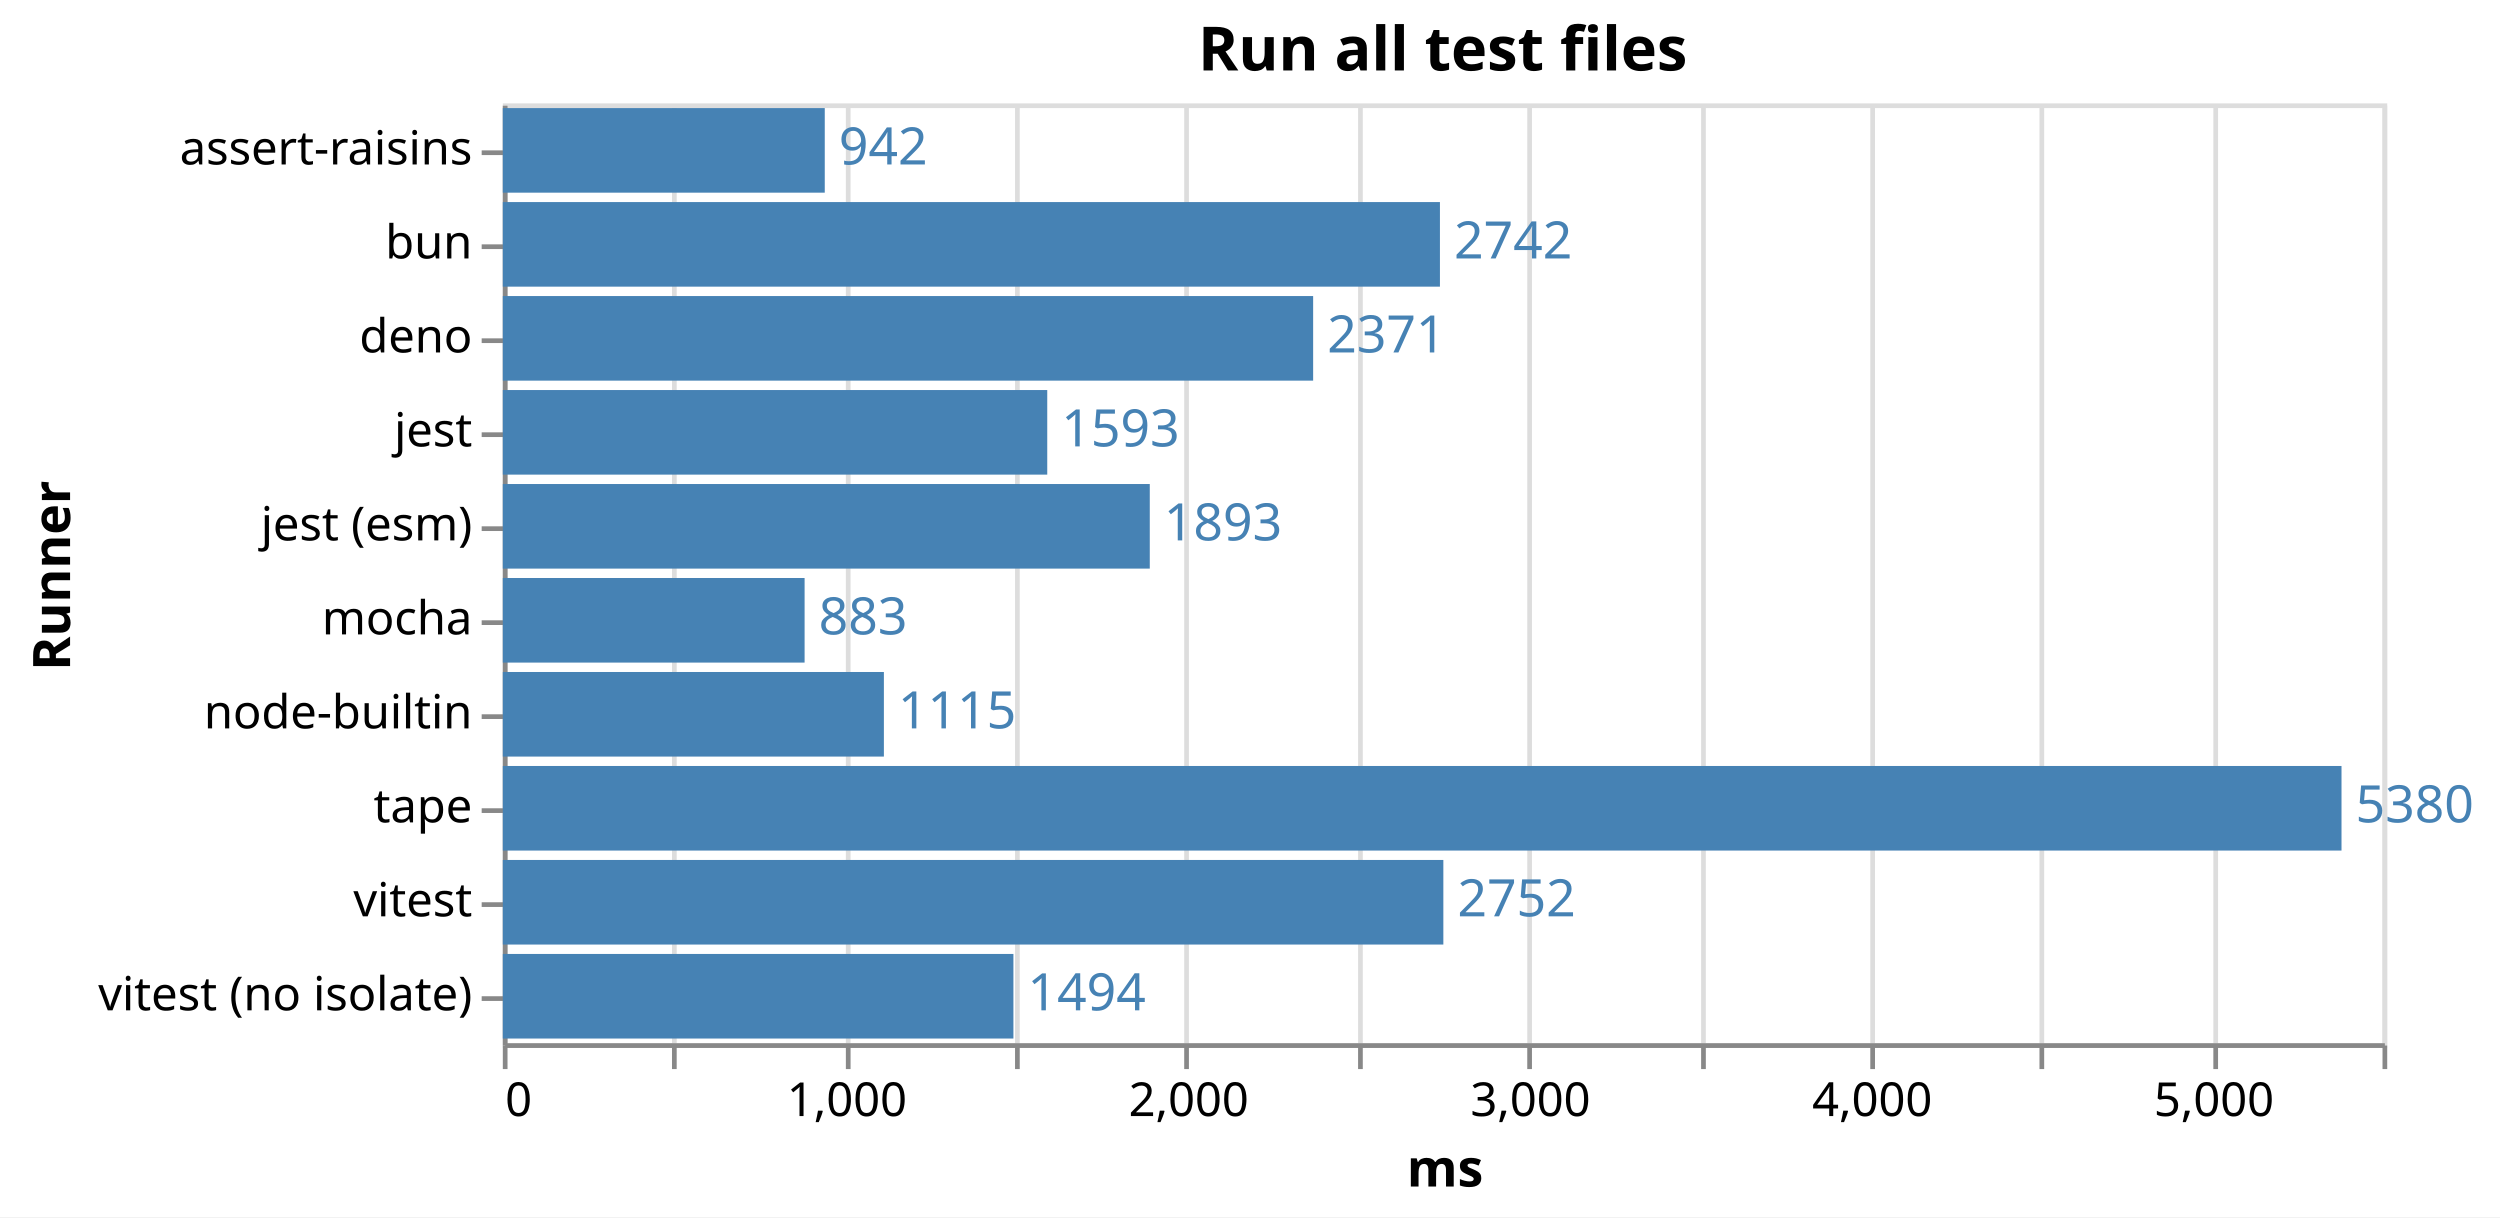
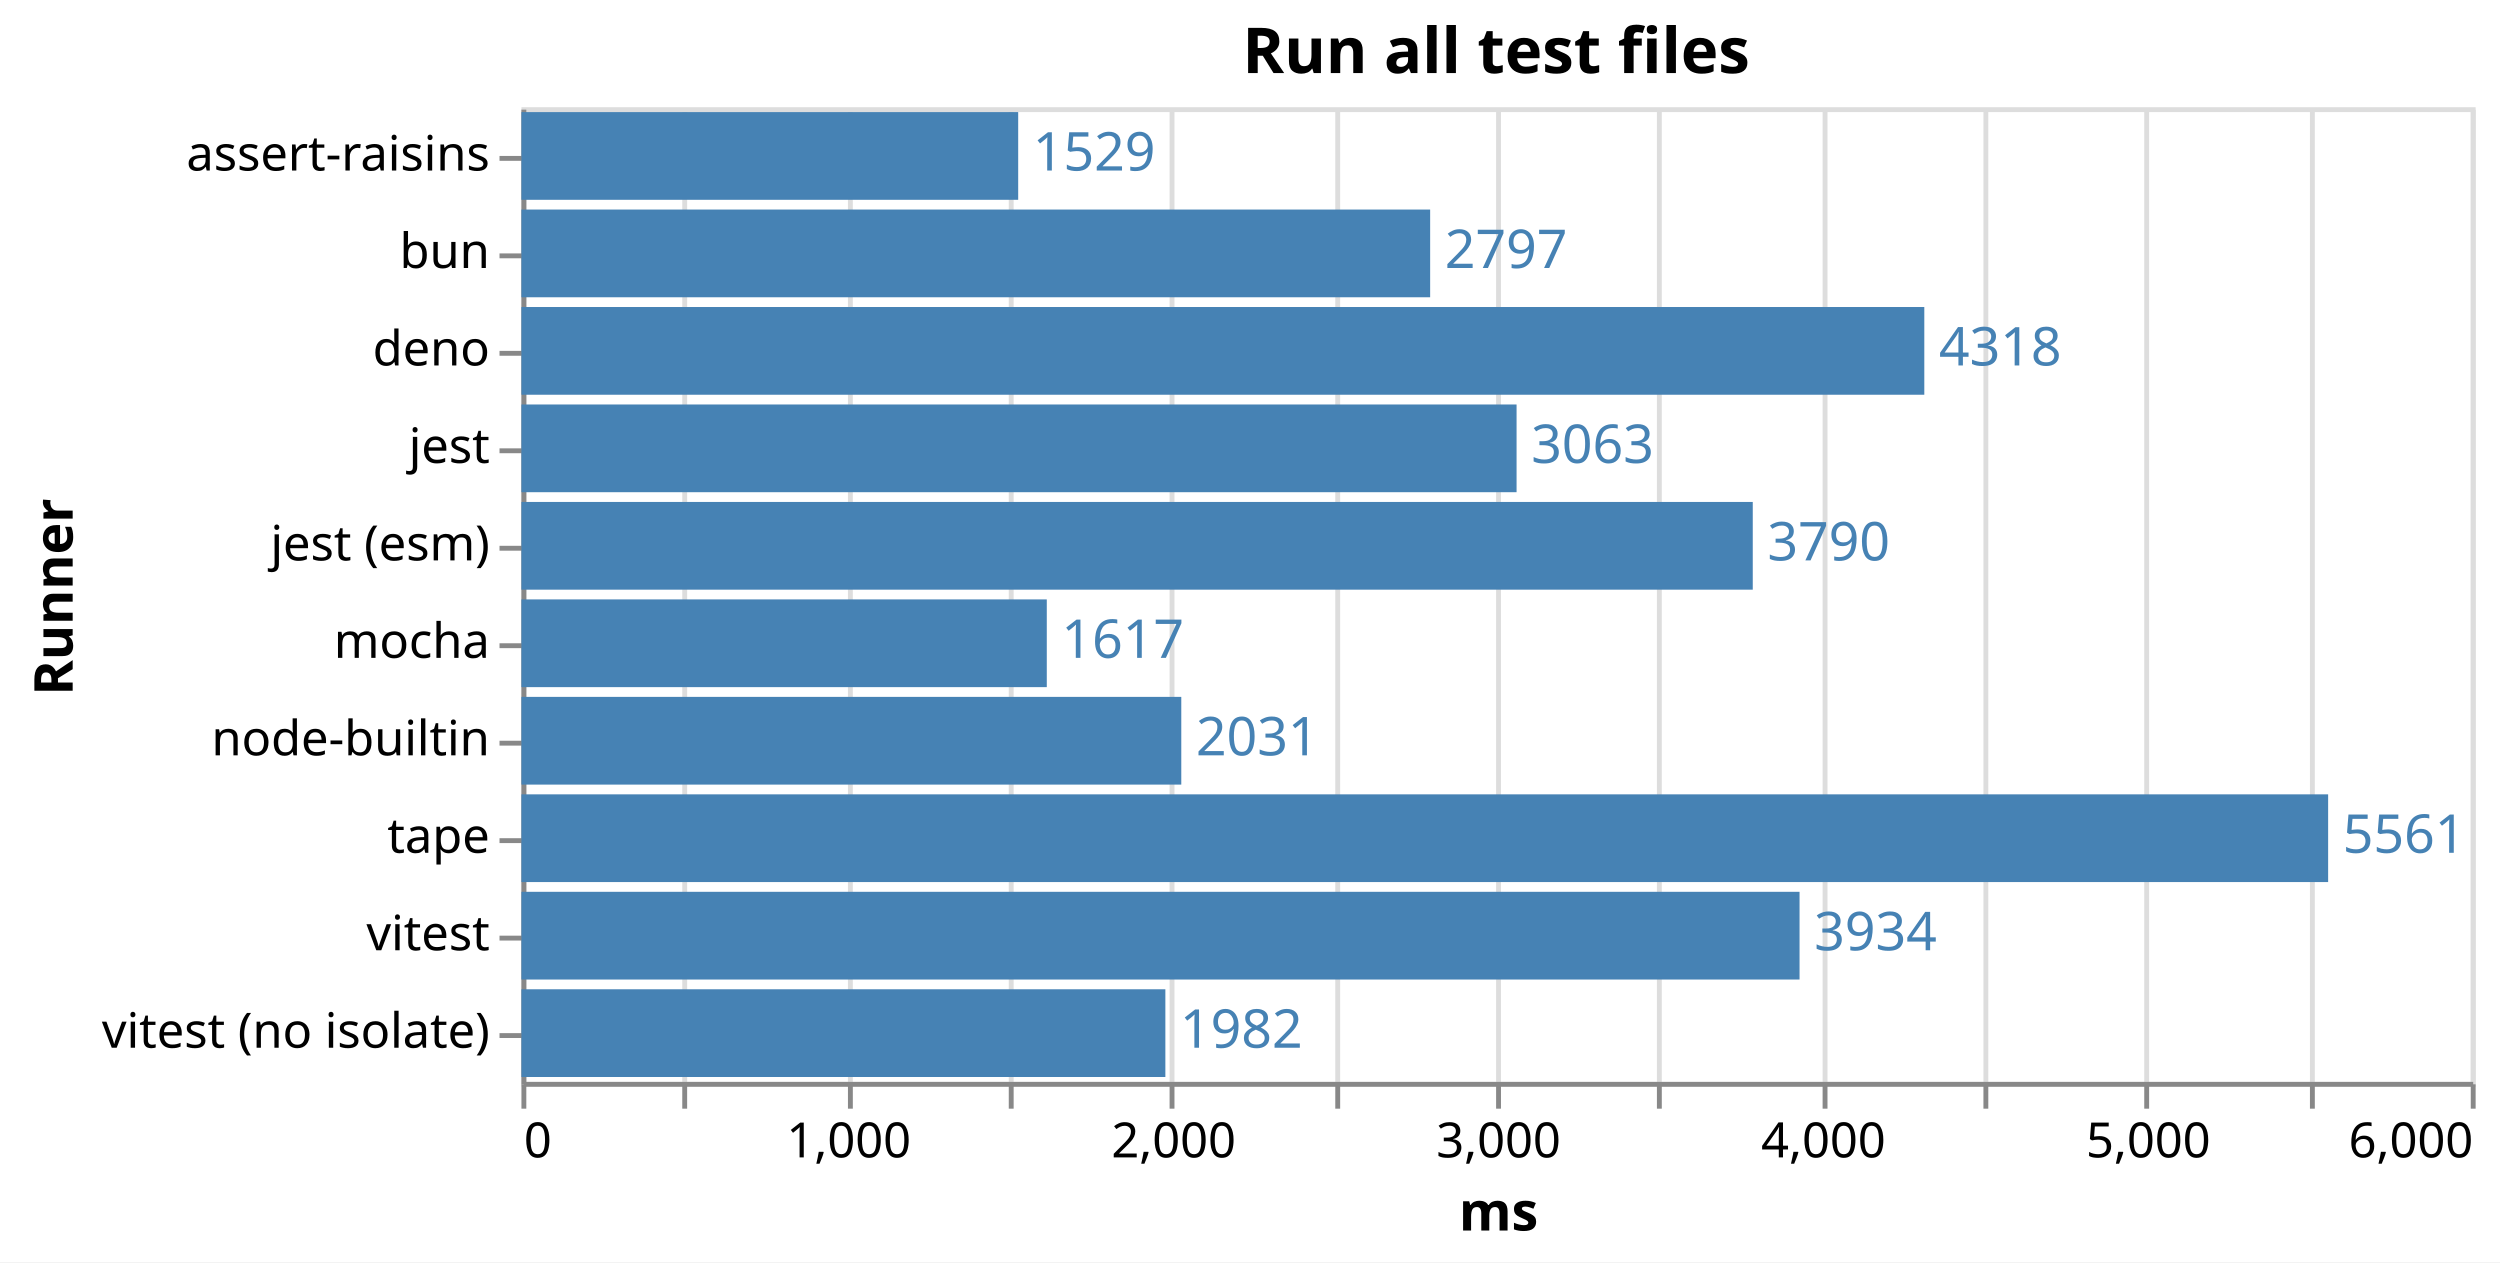
- <svg xmlns="http://www.w3.org/2000/svg" version="1.1" class="marks" width="532" height="259" viewBox="0 0 532 259">
-   <rect width="532" height="259" fill="white" />
+ <svg xmlns="http://www.w3.org/2000/svg" version="1.1" class="marks" width="513" height="259" viewBox="0 0 513 259">
+   <rect width="513" height="259" fill="white" />
  <g fill="none" stroke-miterlimit="10" transform="translate(107,22)">
    <g class="mark-group role-frame root" role="graphics-object" aria-roledescription="group mark container">
      <g transform="translate(0,0)">
        <path class="background" aria-hidden="true" d="M0.5,0.5h400v200h-400Z" stroke="#ddd" />
        <g>
          <g class="mark-group role-axis" aria-hidden="true">
            <g transform="translate(0.5,200.5)">
              <path class="background" aria-hidden="true" d="M0,0h0v0h0Z" pointer-events="none" />
              <g>
                <g class="mark-rule role-axis-grid" pointer-events="none">
                  <line transform="translate(0,0)" x2="0" y2="-200" stroke="#ddd" stroke-width="1" opacity="1" />
-                   <line transform="translate(36,0)" x2="0" y2="-200" stroke="#ddd" stroke-width="1" opacity="1" />
-                   <line transform="translate(73,0)" x2="0" y2="-200" stroke="#ddd" stroke-width="1" opacity="1" />
-                   <line transform="translate(109,0)" x2="0" y2="-200" stroke="#ddd" stroke-width="1" opacity="1" />
-                   <line transform="translate(145,0)" x2="0" y2="-200" stroke="#ddd" stroke-width="1" opacity="1" />
-                   <line transform="translate(182,0)" x2="0" y2="-200" stroke="#ddd" stroke-width="1" opacity="1" />
-                   <line transform="translate(218,0)" x2="0" y2="-200" stroke="#ddd" stroke-width="1" opacity="1" />
-                   <line transform="translate(255,0)" x2="0" y2="-200" stroke="#ddd" stroke-width="1" opacity="1" />
-                   <line transform="translate(291,0)" x2="0" y2="-200" stroke="#ddd" stroke-width="1" opacity="1" />
-                   <line transform="translate(327,0)" x2="0" y2="-200" stroke="#ddd" stroke-width="1" opacity="1" />
-                   <line transform="translate(364,0)" x2="0" y2="-200" stroke="#ddd" stroke-width="1" opacity="1" />
+                   <line transform="translate(33,0)" x2="0" y2="-200" stroke="#ddd" stroke-width="1" opacity="1" />
+                   <line transform="translate(67,0)" x2="0" y2="-200" stroke="#ddd" stroke-width="1" opacity="1" />
+                   <line transform="translate(100,0)" x2="0" y2="-200" stroke="#ddd" stroke-width="1" opacity="1" />
+                   <line transform="translate(133,0)" x2="0" y2="-200" stroke="#ddd" stroke-width="1" opacity="1" />
+                   <line transform="translate(167,0)" x2="0" y2="-200" stroke="#ddd" stroke-width="1" opacity="1" />
+                   <line transform="translate(200,0)" x2="0" y2="-200" stroke="#ddd" stroke-width="1" opacity="1" />
+                   <line transform="translate(233,0)" x2="0" y2="-200" stroke="#ddd" stroke-width="1" opacity="1" />
+                   <line transform="translate(267,0)" x2="0" y2="-200" stroke="#ddd" stroke-width="1" opacity="1" />
+                   <line transform="translate(300,0)" x2="0" y2="-200" stroke="#ddd" stroke-width="1" opacity="1" />
+                   <line transform="translate(333,0)" x2="0" y2="-200" stroke="#ddd" stroke-width="1" opacity="1" />
+                   <line transform="translate(367,0)" x2="0" y2="-200" stroke="#ddd" stroke-width="1" opacity="1" />
                  <line transform="translate(400,0)" x2="0" y2="-200" stroke="#ddd" stroke-width="1" opacity="1" />
                </g>
              </g>
              <path class="foreground" aria-hidden="true" d="" pointer-events="none" display="none" />
            </g>
          </g>
-           <g class="mark-group role-axis" role="graphics-symbol" aria-roledescription="axis" aria-label="X-axis titled 'ms' for a linear scale with values from 0 to 5,500">
+           <g class="mark-group role-axis" role="graphics-symbol" aria-roledescription="axis" aria-label="X-axis titled 'ms' for a linear scale with values from 0 to 6,000">
            <g transform="translate(0.5,200.5)">
              <path class="background" aria-hidden="true" d="M0,0h0v0h0Z" pointer-events="none" />
              <g>
                <g class="mark-rule role-axis-tick" pointer-events="none">
                  <line transform="translate(0,0)" x2="0" y2="5" stroke="#888" stroke-width="1" opacity="1" />
-                   <line transform="translate(36,0)" x2="0" y2="5" stroke="#888" stroke-width="1" opacity="1" />
-                   <line transform="translate(73,0)" x2="0" y2="5" stroke="#888" stroke-width="1" opacity="1" />
-                   <line transform="translate(109,0)" x2="0" y2="5" stroke="#888" stroke-width="1" opacity="1" />
-                   <line transform="translate(145,0)" x2="0" y2="5" stroke="#888" stroke-width="1" opacity="1" />
-                   <line transform="translate(182,0)" x2="0" y2="5" stroke="#888" stroke-width="1" opacity="1" />
-                   <line transform="translate(218,0)" x2="0" y2="5" stroke="#888" stroke-width="1" opacity="1" />
-                   <line transform="translate(255,0)" x2="0" y2="5" stroke="#888" stroke-width="1" opacity="1" />
-                   <line transform="translate(291,0)" x2="0" y2="5" stroke="#888" stroke-width="1" opacity="1" />
-                   <line transform="translate(327,0)" x2="0" y2="5" stroke="#888" stroke-width="1" opacity="1" />
-                   <line transform="translate(364,0)" x2="0" y2="5" stroke="#888" stroke-width="1" opacity="1" />
+                   <line transform="translate(33,0)" x2="0" y2="5" stroke="#888" stroke-width="1" opacity="1" />
+                   <line transform="translate(67,0)" x2="0" y2="5" stroke="#888" stroke-width="1" opacity="1" />
+                   <line transform="translate(100,0)" x2="0" y2="5" stroke="#888" stroke-width="1" opacity="1" />
+                   <line transform="translate(133,0)" x2="0" y2="5" stroke="#888" stroke-width="1" opacity="1" />
+                   <line transform="translate(167,0)" x2="0" y2="5" stroke="#888" stroke-width="1" opacity="1" />
+                   <line transform="translate(200,0)" x2="0" y2="5" stroke="#888" stroke-width="1" opacity="1" />
+                   <line transform="translate(233,0)" x2="0" y2="5" stroke="#888" stroke-width="1" opacity="1" />
+                   <line transform="translate(267,0)" x2="0" y2="5" stroke="#888" stroke-width="1" opacity="1" />
+                   <line transform="translate(300,0)" x2="0" y2="5" stroke="#888" stroke-width="1" opacity="1" />
+                   <line transform="translate(333,0)" x2="0" y2="5" stroke="#888" stroke-width="1" opacity="1" />
+                   <line transform="translate(367,0)" x2="0" y2="5" stroke="#888" stroke-width="1" opacity="1" />
                  <line transform="translate(400,0)" x2="0" y2="5" stroke="#888" stroke-width="1" opacity="1" />
                </g>
                <g class="mark-text role-axis-label" pointer-events="none">
                  <text text-anchor="start" transform="translate(0,15)" font-family="sans-serif" font-size="10px" fill="#000" opacity="1">0</text>
-                   <text text-anchor="middle" transform="translate(36.36364,15)" font-family="sans-serif" font-size="10px" fill="#000" opacity="0">500</text>
-                   <text text-anchor="middle" transform="translate(72.72727,15)" font-family="sans-serif" font-size="10px" fill="#000" opacity="1">1,000</text>
-                   <text text-anchor="middle" transform="translate(109.0909,15)" font-family="sans-serif" font-size="10px" fill="#000" opacity="0">1,500</text>
-                   <text text-anchor="middle" transform="translate(145.4545,15)" font-family="sans-serif" font-size="10px" fill="#000" opacity="1">2,000</text>
-                   <text text-anchor="middle" transform="translate(181.8182,15)" font-family="sans-serif" font-size="10px" fill="#000" opacity="0">2,500</text>
-                   <text text-anchor="middle" transform="translate(218.1818,15)" font-family="sans-serif" font-size="10px" fill="#000" opacity="1">3,000</text>
-                   <text text-anchor="middle" transform="translate(254.5455,15)" font-family="sans-serif" font-size="10px" fill="#000" opacity="0">3,500</text>
-                   <text text-anchor="middle" transform="translate(290.9091,15)" font-family="sans-serif" font-size="10px" fill="#000" opacity="1">4,000</text>
-                   <text text-anchor="middle" transform="translate(327.2727,15)" font-family="sans-serif" font-size="10px" fill="#000" opacity="0">4,500</text>
-                   <text text-anchor="middle" transform="translate(363.6364,15)" font-family="sans-serif" font-size="10px" fill="#000" opacity="1">5,000</text>
-                   <text text-anchor="end" transform="translate(400,15)" font-family="sans-serif" font-size="10px" fill="#000" opacity="0">5,500</text>
+                   <text text-anchor="middle" transform="translate(33.33333,15)" font-family="sans-serif" font-size="10px" fill="#000" opacity="0">500</text>
+                   <text text-anchor="middle" transform="translate(66.66667,15)" font-family="sans-serif" font-size="10px" fill="#000" opacity="1">1,000</text>
+                   <text text-anchor="middle" transform="translate(100,15)" font-family="sans-serif" font-size="10px" fill="#000" opacity="0">1,500</text>
+                   <text text-anchor="middle" transform="translate(133.3333,15)" font-family="sans-serif" font-size="10px" fill="#000" opacity="1">2,000</text>
+                   <text text-anchor="middle" transform="translate(166.6667,15)" font-family="sans-serif" font-size="10px" fill="#000" opacity="0">2,500</text>
+                   <text text-anchor="middle" transform="translate(200,15)" font-family="sans-serif" font-size="10px" fill="#000" opacity="1">3,000</text>
+                   <text text-anchor="middle" transform="translate(233.3333,15)" font-family="sans-serif" font-size="10px" fill="#000" opacity="0">3,500</text>
+                   <text text-anchor="middle" transform="translate(266.6667,15)" font-family="sans-serif" font-size="10px" fill="#000" opacity="1">4,000</text>
+                   <text text-anchor="middle" transform="translate(300,15)" font-family="sans-serif" font-size="10px" fill="#000" opacity="0">4,500</text>
+                   <text text-anchor="middle" transform="translate(333.3333,15)" font-family="sans-serif" font-size="10px" fill="#000" opacity="1">5,000</text>
+                   <text text-anchor="middle" transform="translate(366.6667,15)" font-family="sans-serif" font-size="10px" fill="#000" opacity="0">5,500</text>
+                   <text text-anchor="end" transform="translate(400,15)" font-family="sans-serif" font-size="10px" fill="#000" opacity="1">6,000</text>
                </g>
                <g class="mark-rule role-axis-domain" pointer-events="none">
                  <line transform="translate(0,0)" x2="400" y2="0" stroke="#888" stroke-width="1" opacity="1" />
                </g>
                <g class="mark-text role-axis-title" pointer-events="none">
                  <text text-anchor="middle" transform="translate(200,30)" font-family="sans-serif" font-size="11px" font-weight="bold" fill="#000" opacity="1">ms</text>
                </g>
              </g>
              <path class="foreground" aria-hidden="true" d="" pointer-events="none" display="none" />
            </g>
          </g>
          <g class="mark-group role-axis" role="graphics-symbol" aria-roledescription="axis" aria-label="Y-axis titled 'Runner' for a discrete scale with 10 values: assert-raisins, bun, deno, jest, jest (esm), ending with vitest (no isolate)">
            <g transform="translate(0.5,0.5)">
              <path class="background" aria-hidden="true" d="M0,0h0v0h0Z" pointer-events="none" />
              <g>
                <g class="mark-rule role-axis-tick" pointer-events="none">
                  <line transform="translate(0,10)" x2="-5" y2="0" stroke="#888" stroke-width="1" opacity="1" />
                  <line transform="translate(0,30)" x2="-5" y2="0" stroke="#888" stroke-width="1" opacity="1" />
                  <line transform="translate(0,50)" x2="-5" y2="0" stroke="#888" stroke-width="1" opacity="1" />
                  <line transform="translate(0,70)" x2="-5" y2="0" stroke="#888" stroke-width="1" opacity="1" />
                  <line transform="translate(0,90)" x2="-5" y2="0" stroke="#888" stroke-width="1" opacity="1" />
                  <line transform="translate(0,110)" x2="-5" y2="0" stroke="#888" stroke-width="1" opacity="1" />
                  <line transform="translate(0,130)" x2="-5" y2="0" stroke="#888" stroke-width="1" opacity="1" />
                  <line transform="translate(0,150)" x2="-5" y2="0" stroke="#888" stroke-width="1" opacity="1" />
                  <line transform="translate(0,170)" x2="-5" y2="0" stroke="#888" stroke-width="1" opacity="1" />
                  <line transform="translate(0,190)" x2="-5" y2="0" stroke="#888" stroke-width="1" opacity="1" />
                </g>
                <g class="mark-text role-axis-label" pointer-events="none">
                  <text text-anchor="end" transform="translate(-7,12.5)" font-family="sans-serif" font-size="10px" fill="#000" opacity="1">assert-raisins</text>
                  <text text-anchor="end" transform="translate(-7,32.5)" font-family="sans-serif" font-size="10px" fill="#000" opacity="1">bun</text>
                  <text text-anchor="end" transform="translate(-7,52.5)" font-family="sans-serif" font-size="10px" fill="#000" opacity="1">deno</text>
                  <text text-anchor="end" transform="translate(-7,72.5)" font-family="sans-serif" font-size="10px" fill="#000" opacity="1">jest</text>
                  <text text-anchor="end" transform="translate(-7,92.5)" font-family="sans-serif" font-size="10px" fill="#000" opacity="1">jest (esm)</text>
                  <text text-anchor="end" transform="translate(-7,112.5)" font-family="sans-serif" font-size="10px" fill="#000" opacity="1">mocha</text>
                  <text text-anchor="end" transform="translate(-7,132.5)" font-family="sans-serif" font-size="10px" fill="#000" opacity="1">node-builtin</text>
                  <text text-anchor="end" transform="translate(-7,152.5)" font-family="sans-serif" font-size="10px" fill="#000" opacity="1">tape</text>
                  <text text-anchor="end" transform="translate(-7,172.5)" font-family="sans-serif" font-size="10px" fill="#000" opacity="1">vitest</text>
                  <text text-anchor="end" transform="translate(-7,192.5)" font-family="sans-serif" font-size="10px" fill="#000" opacity="1">vitest (no isolate)</text>
                </g>
                <g class="mark-rule role-axis-domain" pointer-events="none">
                  <line transform="translate(0,0)" x2="0" y2="200" stroke="#888" stroke-width="1" opacity="1" />
                </g>
                <g class="mark-text role-axis-title" pointer-events="none">
                  <text text-anchor="middle" transform="translate(-90.58789,100) rotate(-90) translate(0,-2)" font-family="sans-serif" font-size="11px" font-weight="bold" fill="#000" opacity="1">Runner</text>
                </g>
              </g>
              <path class="foreground" aria-hidden="true" d="" pointer-events="none" display="none" />
            </g>
          </g>
          <g class="mark-rect role-mark layer_0_marks" role="graphics-object" aria-roledescription="rect mark container">
-             <path aria-label="ms: 942; name: assert-raisins" role="graphics-symbol" aria-roledescription="bar" d="M0,1h68.509v18h-68.509Z" fill="steelblue" />
-             <path aria-label="ms: 2742; name: bun" role="graphics-symbol" aria-roledescription="bar" d="M0,21h199.418v18h-199.418Z" fill="steelblue" />
-             <path aria-label="ms: 2371; name: deno" role="graphics-symbol" aria-roledescription="bar" d="M0,41h172.436v18h-172.436Z" fill="steelblue" />
-             <path aria-label="ms: 1593; name: jest" role="graphics-symbol" aria-roledescription="bar" d="M0,61h115.855v18h-115.855Z" fill="steelblue" />
-             <path aria-label="ms: 1893; name: jest (esm)" role="graphics-symbol" aria-roledescription="bar" d="M0,81h137.673v18h-137.673Z" fill="steelblue" />
-             <path aria-label="ms: 883; name: mocha" role="graphics-symbol" aria-roledescription="bar" d="M0,101h64.218v18h-64.218Z" fill="steelblue" />
-             <path aria-label="ms: 1115; name: node-builtin" role="graphics-symbol" aria-roledescription="bar" d="M0,121h81.091v18h-81.091Z" fill="steelblue" />
-             <path aria-label="ms: 5380; name: tape" role="graphics-symbol" aria-roledescription="bar" d="M0,141h391.273v18h-391.273Z" fill="steelblue" />
-             <path aria-label="ms: 2752; name: vitest" role="graphics-symbol" aria-roledescription="bar" d="M0,161h200.145v18h-200.145Z" fill="steelblue" />
-             <path aria-label="ms: 1494; name: vitest (no isolate)" role="graphics-symbol" aria-roledescription="bar" d="M0,181h108.655v18h-108.655Z" fill="steelblue" />
+             <path aria-label="ms: 1529; name: assert-raisins" role="graphics-symbol" aria-roledescription="bar" d="M0,1h101.933v18h-101.933Z" fill="steelblue" />
+             <path aria-label="ms: 2797; name: bun" role="graphics-symbol" aria-roledescription="bar" d="M0,21h186.467v18h-186.467Z" fill="steelblue" />
+             <path aria-label="ms: 4318; name: deno" role="graphics-symbol" aria-roledescription="bar" d="M0,41h287.867v18h-287.867Z" fill="steelblue" />
+             <path aria-label="ms: 3063; name: jest" role="graphics-symbol" aria-roledescription="bar" d="M0,61h204.2v18h-204.2Z" fill="steelblue" />
+             <path aria-label="ms: 3790; name: jest (esm)" role="graphics-symbol" aria-roledescription="bar" d="M0,81h252.667v18h-252.667Z" fill="steelblue" />
+             <path aria-label="ms: 1617; name: mocha" role="graphics-symbol" aria-roledescription="bar" d="M0,101h107.8v18h-107.8Z" fill="steelblue" />
+             <path aria-label="ms: 2031; name: node-builtin" role="graphics-symbol" aria-roledescription="bar" d="M0,121h135.4v18h-135.4Z" fill="steelblue" />
+             <path aria-label="ms: 5561; name: tape" role="graphics-symbol" aria-roledescription="bar" d="M0,141h370.733v18h-370.733Z" fill="steelblue" />
+             <path aria-label="ms: 3934; name: vitest" role="graphics-symbol" aria-roledescription="bar" d="M0,161h262.267v18h-262.267Z" fill="steelblue" />
+             <path aria-label="ms: 1982; name: vitest (no isolate)" role="graphics-symbol" aria-roledescription="bar" d="M0,181h132.133v18h-132.133Z" fill="steelblue" />
          </g>
          <g class="mark-text role-mark layer_1_marks" role="graphics-object" aria-roledescription="text mark container">
-             <text aria-label="ms: 942; name: assert-raisins" role="graphics-symbol" aria-roledescription="text mark" text-anchor="start" transform="translate(71.50909,13)" font-family="sans-serif" font-size="11px" fill="steelblue">942</text>
-             <text aria-label="ms: 2742; name: bun" role="graphics-symbol" aria-roledescription="text mark" text-anchor="start" transform="translate(202.4182,33)" font-family="sans-serif" font-size="11px" fill="steelblue">2742</text>
-             <text aria-label="ms: 2371; name: deno" role="graphics-symbol" aria-roledescription="text mark" text-anchor="start" transform="translate(175.4364,53)" font-family="sans-serif" font-size="11px" fill="steelblue">2371</text>
-             <text aria-label="ms: 1593; name: jest" role="graphics-symbol" aria-roledescription="text mark" text-anchor="start" transform="translate(118.8545,73)" font-family="sans-serif" font-size="11px" fill="steelblue">1593</text>
-             <text aria-label="ms: 1893; name: jest (esm)" role="graphics-symbol" aria-roledescription="text mark" text-anchor="start" transform="translate(140.6727,93)" font-family="sans-serif" font-size="11px" fill="steelblue">1893</text>
-             <text aria-label="ms: 883; name: mocha" role="graphics-symbol" aria-roledescription="text mark" text-anchor="start" transform="translate(67.21818,113)" font-family="sans-serif" font-size="11px" fill="steelblue">883</text>
-             <text aria-label="ms: 1115; name: node-builtin" role="graphics-symbol" aria-roledescription="text mark" text-anchor="start" transform="translate(84.09091,133)" font-family="sans-serif" font-size="11px" fill="steelblue">1115</text>
-             <text aria-label="ms: 5380; name: tape" role="graphics-symbol" aria-roledescription="text mark" text-anchor="start" transform="translate(394.2727,153)" font-family="sans-serif" font-size="11px" fill="steelblue">5380</text>
-             <text aria-label="ms: 2752; name: vitest" role="graphics-symbol" aria-roledescription="text mark" text-anchor="start" transform="translate(203.1455,173)" font-family="sans-serif" font-size="11px" fill="steelblue">2752</text>
-             <text aria-label="ms: 1494; name: vitest (no isolate)" role="graphics-symbol" aria-roledescription="text mark" text-anchor="start" transform="translate(111.6545,193)" font-family="sans-serif" font-size="11px" fill="steelblue">1494</text>
+             <text aria-label="ms: 1529; name: assert-raisins" role="graphics-symbol" aria-roledescription="text mark" text-anchor="start" transform="translate(104.9333,13)" font-family="sans-serif" font-size="11px" fill="steelblue">1529</text>
+             <text aria-label="ms: 2797; name: bun" role="graphics-symbol" aria-roledescription="text mark" text-anchor="start" transform="translate(189.4667,33)" font-family="sans-serif" font-size="11px" fill="steelblue">2797</text>
+             <text aria-label="ms: 4318; name: deno" role="graphics-symbol" aria-roledescription="text mark" text-anchor="start" transform="translate(290.8667,53)" font-family="sans-serif" font-size="11px" fill="steelblue">4318</text>
+             <text aria-label="ms: 3063; name: jest" role="graphics-symbol" aria-roledescription="text mark" text-anchor="start" transform="translate(207.2,73)" font-family="sans-serif" font-size="11px" fill="steelblue">3063</text>
+             <text aria-label="ms: 3790; name: jest (esm)" role="graphics-symbol" aria-roledescription="text mark" text-anchor="start" transform="translate(255.6667,93)" font-family="sans-serif" font-size="11px" fill="steelblue">3790</text>
+             <text aria-label="ms: 1617; name: mocha" role="graphics-symbol" aria-roledescription="text mark" text-anchor="start" transform="translate(110.8,113)" font-family="sans-serif" font-size="11px" fill="steelblue">1617</text>
+             <text aria-label="ms: 2031; name: node-builtin" role="graphics-symbol" aria-roledescription="text mark" text-anchor="start" transform="translate(138.4,133)" font-family="sans-serif" font-size="11px" fill="steelblue">2031</text>
+             <text aria-label="ms: 5561; name: tape" role="graphics-symbol" aria-roledescription="text mark" text-anchor="start" transform="translate(373.7333,153)" font-family="sans-serif" font-size="11px" fill="steelblue">5561</text>
+             <text aria-label="ms: 3934; name: vitest" role="graphics-symbol" aria-roledescription="text mark" text-anchor="start" transform="translate(265.2667,173)" font-family="sans-serif" font-size="11px" fill="steelblue">3934</text>
+             <text aria-label="ms: 1982; name: vitest (no isolate)" role="graphics-symbol" aria-roledescription="text mark" text-anchor="start" transform="translate(135.1333,193)" font-family="sans-serif" font-size="11px" fill="steelblue">1982</text>
          </g>
          <g class="mark-group role-title">
            <g transform="translate(200,-17)">
              <path class="background" aria-hidden="true" d="M0,0h0v0h0Z" pointer-events="none" />
              <g>
                <g class="mark-text role-title-text" role="graphics-symbol" aria-roledescription="title" aria-label="Title text 'Run all test files'" pointer-events="none">
                  <text text-anchor="middle" transform="translate(0,10)" font-family="sans-serif" font-size="13px" font-weight="bold" fill="#000" opacity="1">Run all test files</text>
                </g>
              </g>
              <path class="foreground" aria-hidden="true" d="" pointer-events="none" display="none" />
            </g>
          </g>
        </g>
        <path class="foreground" aria-hidden="true" d="" display="none" />
      </g>
    </g>
  </g>
</svg>
